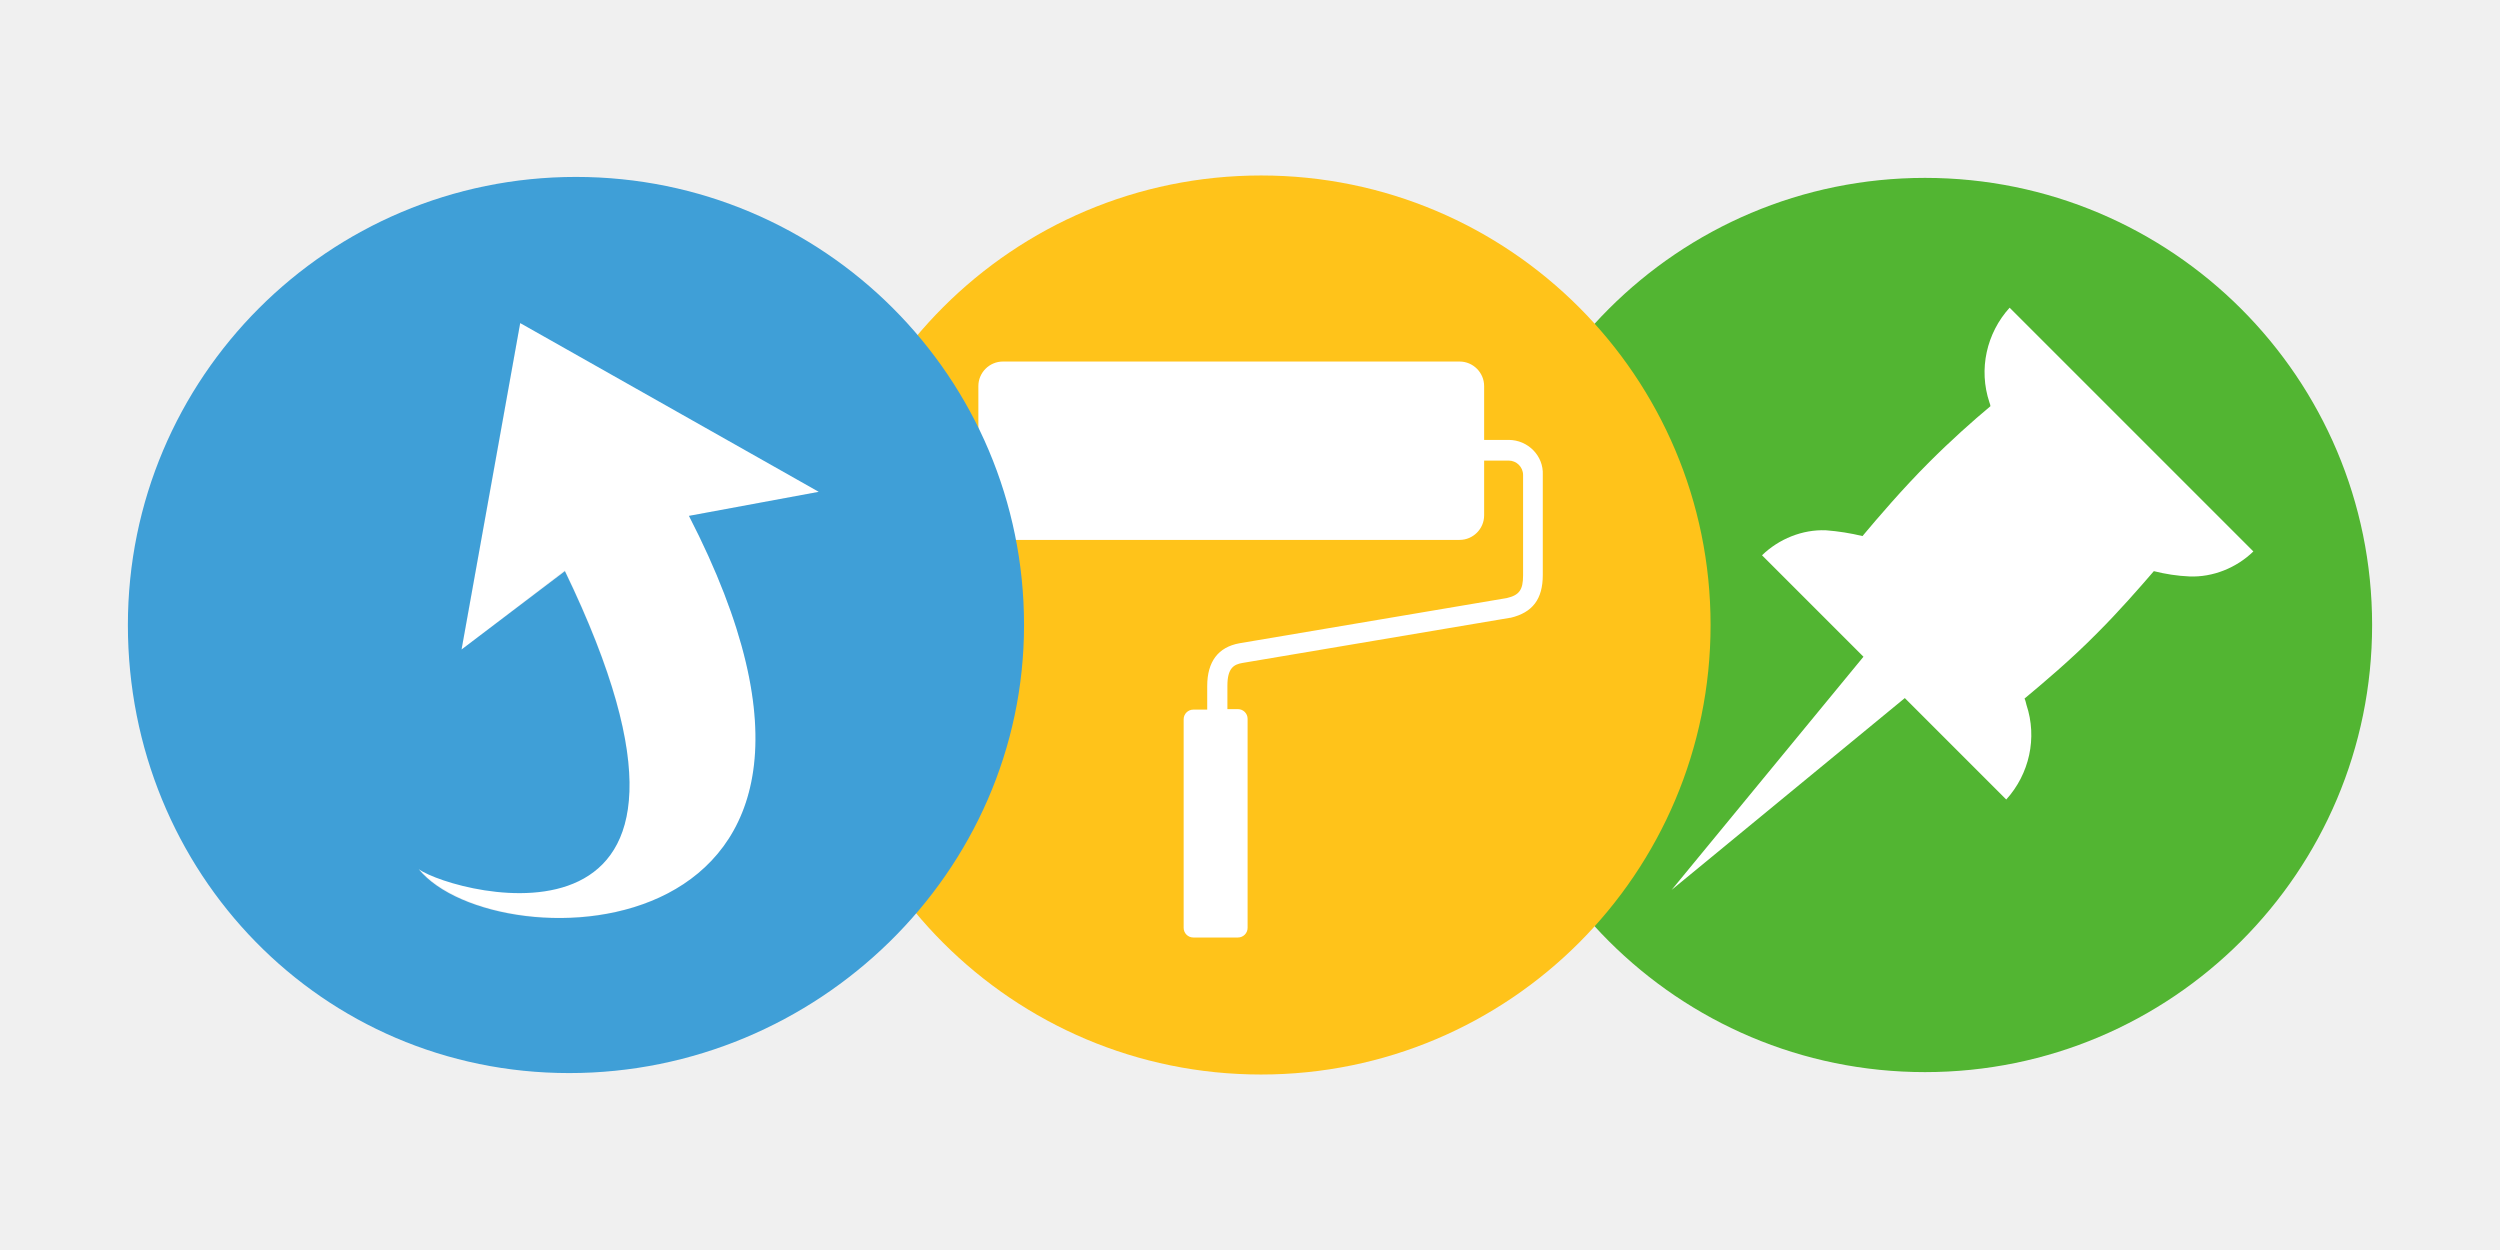
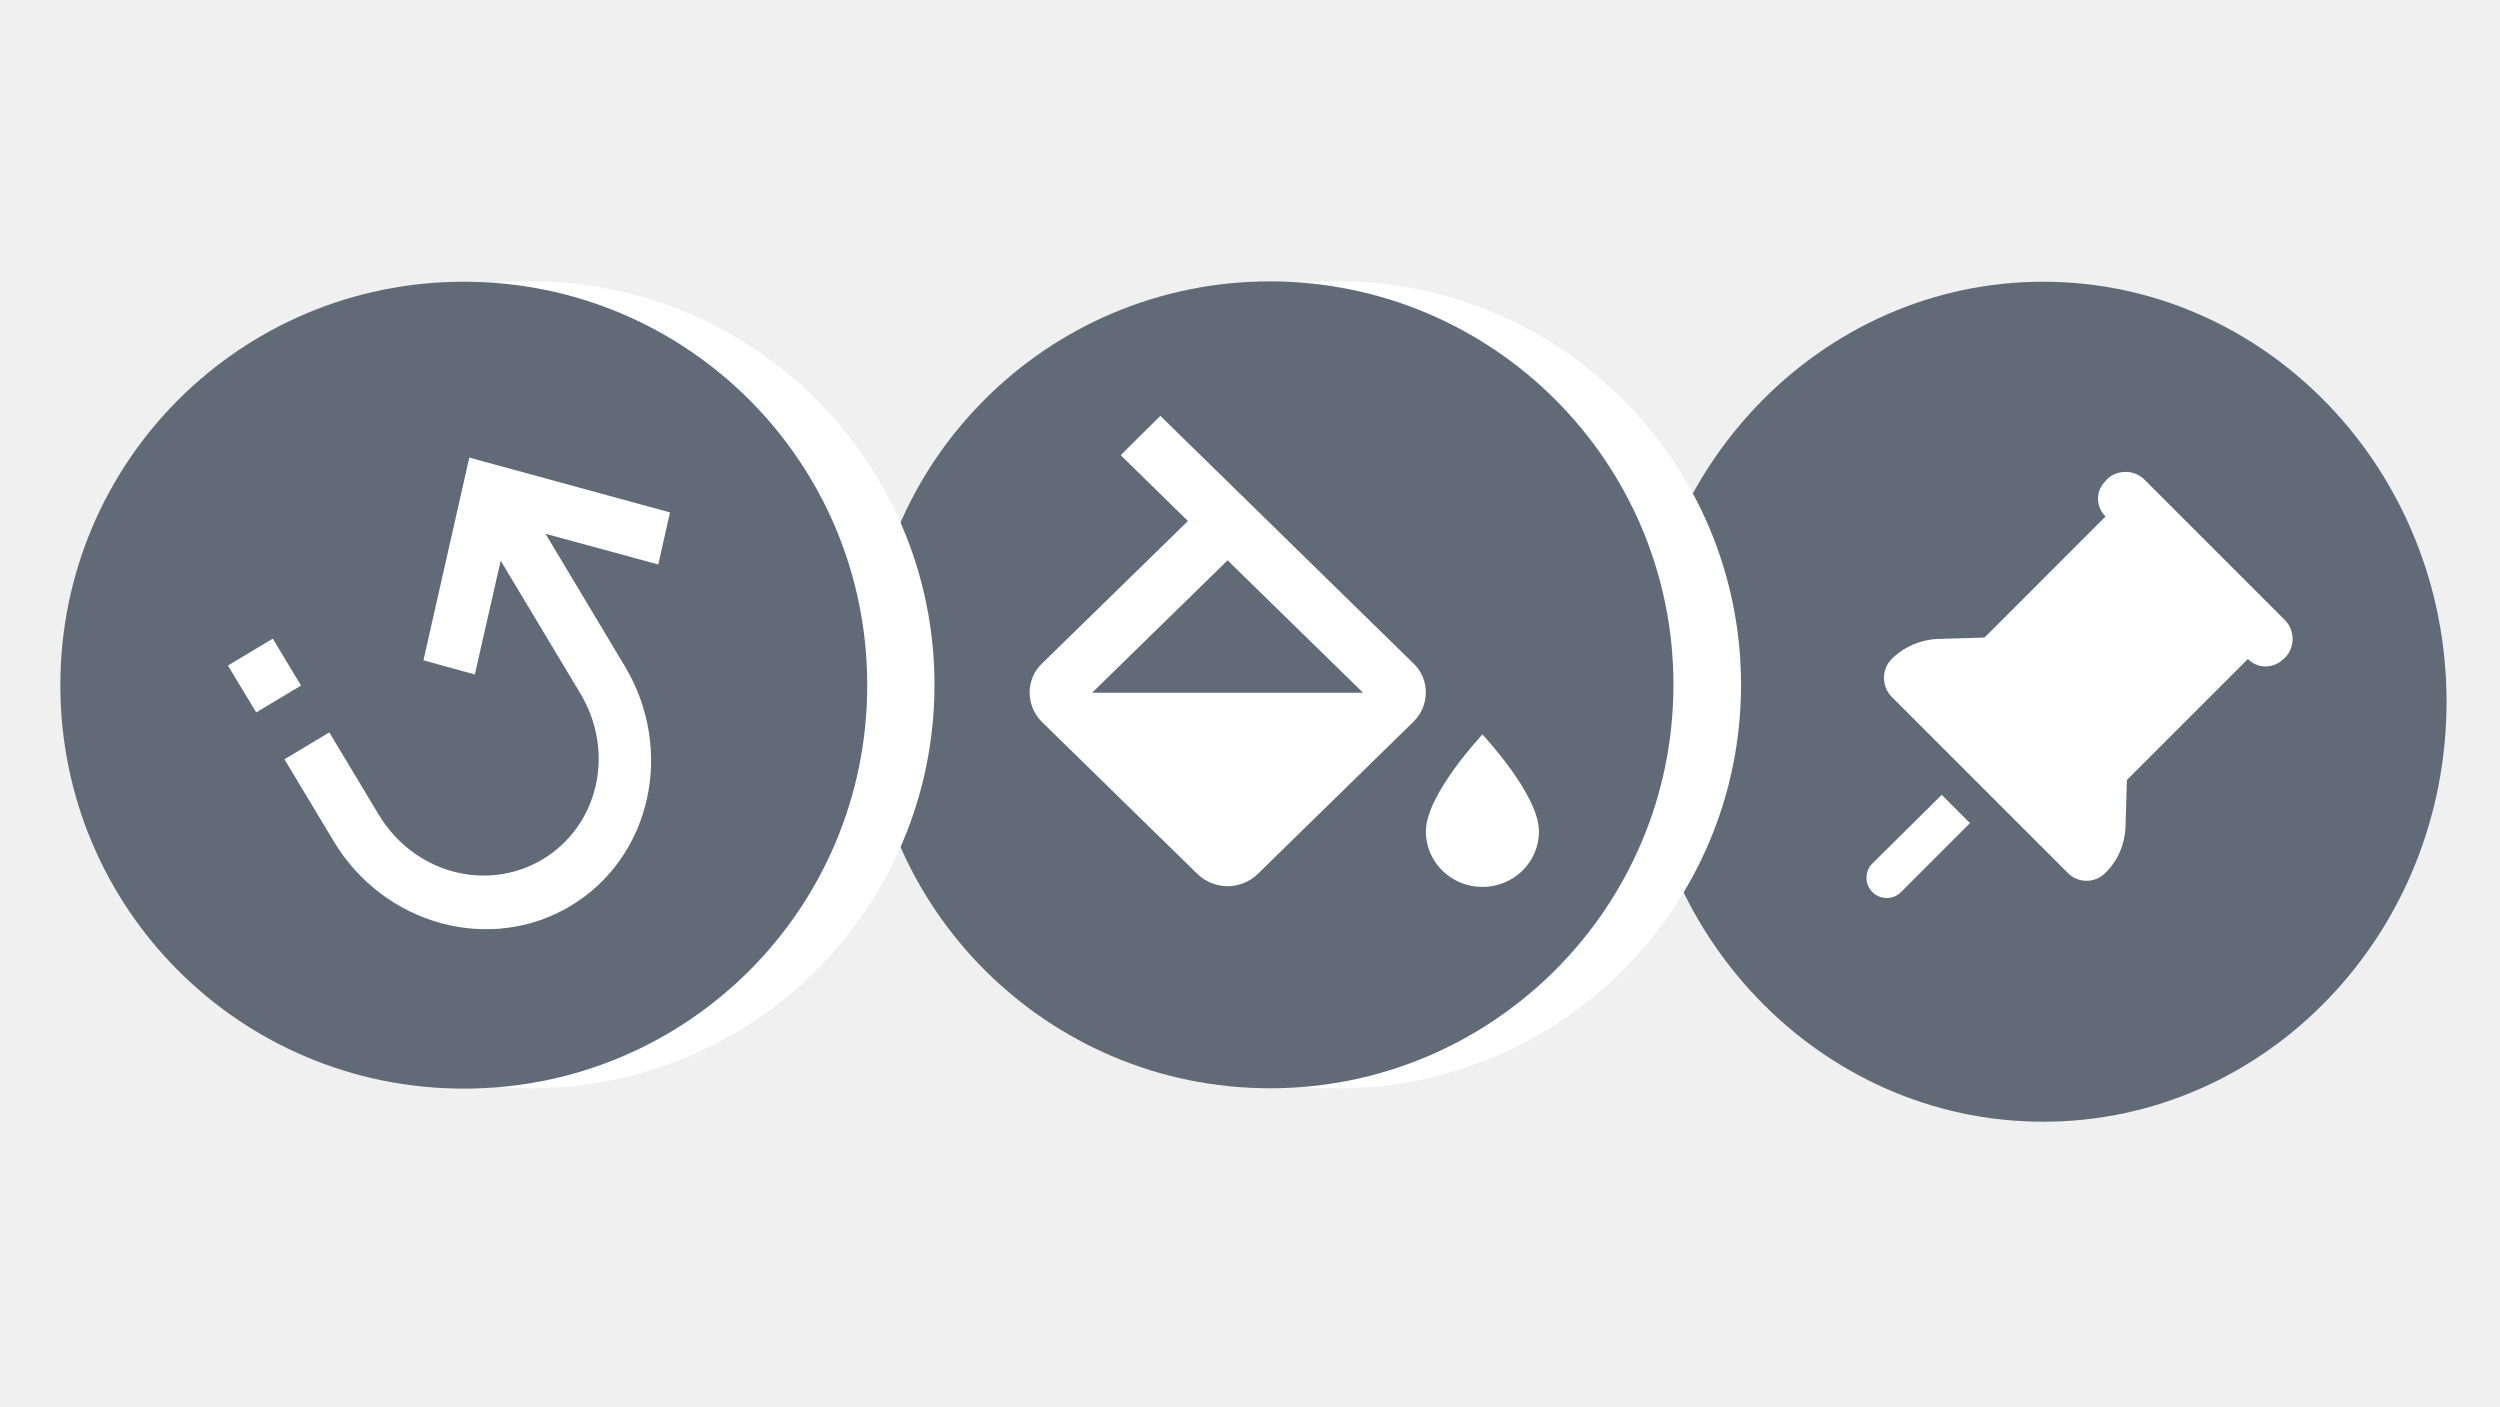
- <svg xmlns="http://www.w3.org/2000/svg" viewBox="0 0 520 260">
-   <circle cx="400.4" cy="130" r="93" fill="#52B532" />
-   <path fill="#FFF" d="M418 64c-4.8 5.3-6.5 12.8-4.2 19.7.1.3.2.5.2.8-3.6 3-8.2 7.1-12.7 11.6-5.6 5.6-10.8 11.7-13.9 15.4-2.5-.6-5-1-7.6-1.2-4.9-.2-9.8 1.8-13.3 5.2l21.1 21.1-39.9 48.5 48.5-39.9 21.1 21.1c4.8-5.3 6.5-12.8 4.2-19.7-.1-.4-.2-.9-.4-1.3 3.6-3 9.7-8.1 15.2-13.7 4.4-4.4 8.6-9.2 11.7-12.8 2.4.6 4.9 1 7.4 1.1 4.9.2 9.8-1.8 13.3-5.2L418 64z" />
-   <circle cx="262.3" cy="130" r="93.5" fill="#FFC31A" />
-   <path fill="#FFF" d="M313.8 91.5h-5.1V80.3c0-2.8-2.3-5.1-5.1-5.1h-95c-2.8 0-5.1 2.3-5.1 5.1v26.9c0 2.8 2.3 5.1 5.1 5.1h95c2.8 0 5.1-2.3 5.1-5.1V95.8h5.1c1.6 0 3 1.3 3 3v20.9c0 3-.8 4.1-3.4 4.7l-55.6 9.4c-4.4.8-6.7 3.8-6.7 8.9v4.9h-2.9c-1.1 0-2 .9-2 2V193c0 1.1.9 2 2 2h9.3c1.1 0 2-.9 2-2v-43.5c0-1.1-.9-2-2-2h-2.2v-4.9c0-3.7 1.4-4.4 3.1-4.7l55.7-9.4h.1c4.6-1.1 6.7-3.9 6.7-8.9V98.8c.2-4-3.1-7.3-7.1-7.3zm-143.5 10.8l-27 5c47.3 91.6-40.1 93.2-56.2 73.3 7.7 5.4 70.9 21.9 30.4-62L96 135.1s1.7-9.1 4-22.2c2.4-13 5.4-30 8.2-45.7 26.2 13.8 62.1 35.1 62.1 35.1z" />
-   <path fill="#3F9FD7" d="M119.8 36.8c51.5 0 93.2 41.7 93.2 93.2s-43.1 93.2-94.6 93.2c-51.5 0-91.8-41.7-91.8-93.2s41.7-93.2 93.2-93.2zm23.5 70.5l27-5-62.1-35.1L96 135.1l21.5-16.3c40.5 83.9-22.7 67.4-30.4 62 16 19.7 103.4 18.2 56.2-73.5z" />
+ <svg xmlns="http://www.w3.org/2000/svg" version="1.1" id="Layer_1" x="0px" y="0px" viewBox="0 0 725 407.8" style="enable-background:new 0 0 725 407.8;" xml:space="preserve">
+   <style type="text/css">
+ 	.st0{fill-rule:evenodd;clip-rule:evenodd;fill:#616B77;}
+ 	.st1{fill-rule:evenodd;clip-rule:evenodd;fill:#FFFFFF;}
+ 	.st2{fill:#FFFFFF;}
+ </style>
+   <g>
+     <g transform="translate(44, 0)">
+       <path id="Combined-Shape" class="st0" d="M665.5,203.5c0,67.3-52.4,121.8-117,121.8s-117-54.6-117-121.8S484,81.7,548.5,81.7    S665.5,136.2,665.5,203.5z" />
+       <path class="st1" d="M519.1,230.5l8.2,8.2l-20,20l0,0c-2.3,2.3-6,2.3-8.3,0l0,0c-2.3-2.3-2.3-6,0-8.3l0,0L519.1,230.5z     M566.9,139.1c3-3,8-3,11,0l0,0l40.7,40.7c3,3,3,8,0,11l0,0l-0.4,0.3c-2.9,2.9-7.5,2.9-10.3,0l0,0l-35.1,35.1l-0.4,13.6    c-0.2,5-2.2,9.8-5.8,13.3c-3,3.1-8,3.1-11,0l0,0l-18.6-18.6h0l-13.8-13.8h0l-18.6-18.6c-3-3.1-3-8,0-11c3.5-3.5,8.3-5.6,13.3-5.8    l0,0l13.6-0.4l35.1-35.1c-2.9-2.9-2.9-7.5,0-10.3l0,0L566.9,139.1z" />
+     </g>
+     <circle id="Oval-Copy" class="st1" cx="387.9" cy="198.6" r="117" />
+     <g transform="translate(21, 0)">
+       <path class="st0" d="M464.3,198.6c0,64.6-52.4,117-117,117c-64.6,0-117-52.4-117-117s52.3-117,117-117    C412,81.7,464.3,134,464.3,198.6z" />
+       <g id="format-color-fill" transform="translate(8, 8)">
+         <path id="Shape" class="st2" d="M400.9,205c0,0-16.4,17.4-16.4,28.1c0,8.9,7.3,16.1,16.4,16.1c9.1,0,16.4-7.2,16.4-16.1     C417.3,222.4,400.9,205,400.9,205L400.9,205z M287.7,192.9l39.3-38.4l39.3,38.4H287.7z M380.9,184.4l-73.4-71.8L296,124     l19.5,19.1l-42.3,41.3c-4.8,4.5-4.8,12.3,0,17l45.1,44.1c2.4,2.3,5.6,3.5,8.7,3.5c3.1,0,6.3-1.2,8.7-3.5l45.1-44.1     C385.7,196.7,385.7,188.9,380.9,184.4z" />
+       </g>
+     </g>
+     <circle id="Oval" class="st1" cx="154" cy="198.6" r="117" />
+     <g transform="translate(-3, 0)">
+       <path id="Path-Copy" class="st0" d="M137.5,81.7c-64.7,0-117,52.2-117,117s52.2,117,117,117s117-52.2,117-117    S202.2,81.7,137.5,81.7z" />
+       <path class="st2" d="M184.2,193.2c14.6,24.4,7.6,55.5-15.7,69.5c-23.3,14-54.1,5.6-68.7-18.7l-14.3-23.8l13-7.8l14.3,23.8    c10.2,17,31.3,22.7,47.6,13c16.2-9.8,21.1-31.1,10.9-48.1l-23.1-38.5l-7.5,33l-14.9-4.1l13.3-58.8l58.2,15.9l-3.4,15.1l-32.7-8.9    L184.2,193.2L184.2,193.2z M82.1,185.2l8.2,13.6l-13,7.8L69.1,193L82.1,185.2z" />
+     </g>
+   </g>
</svg>
